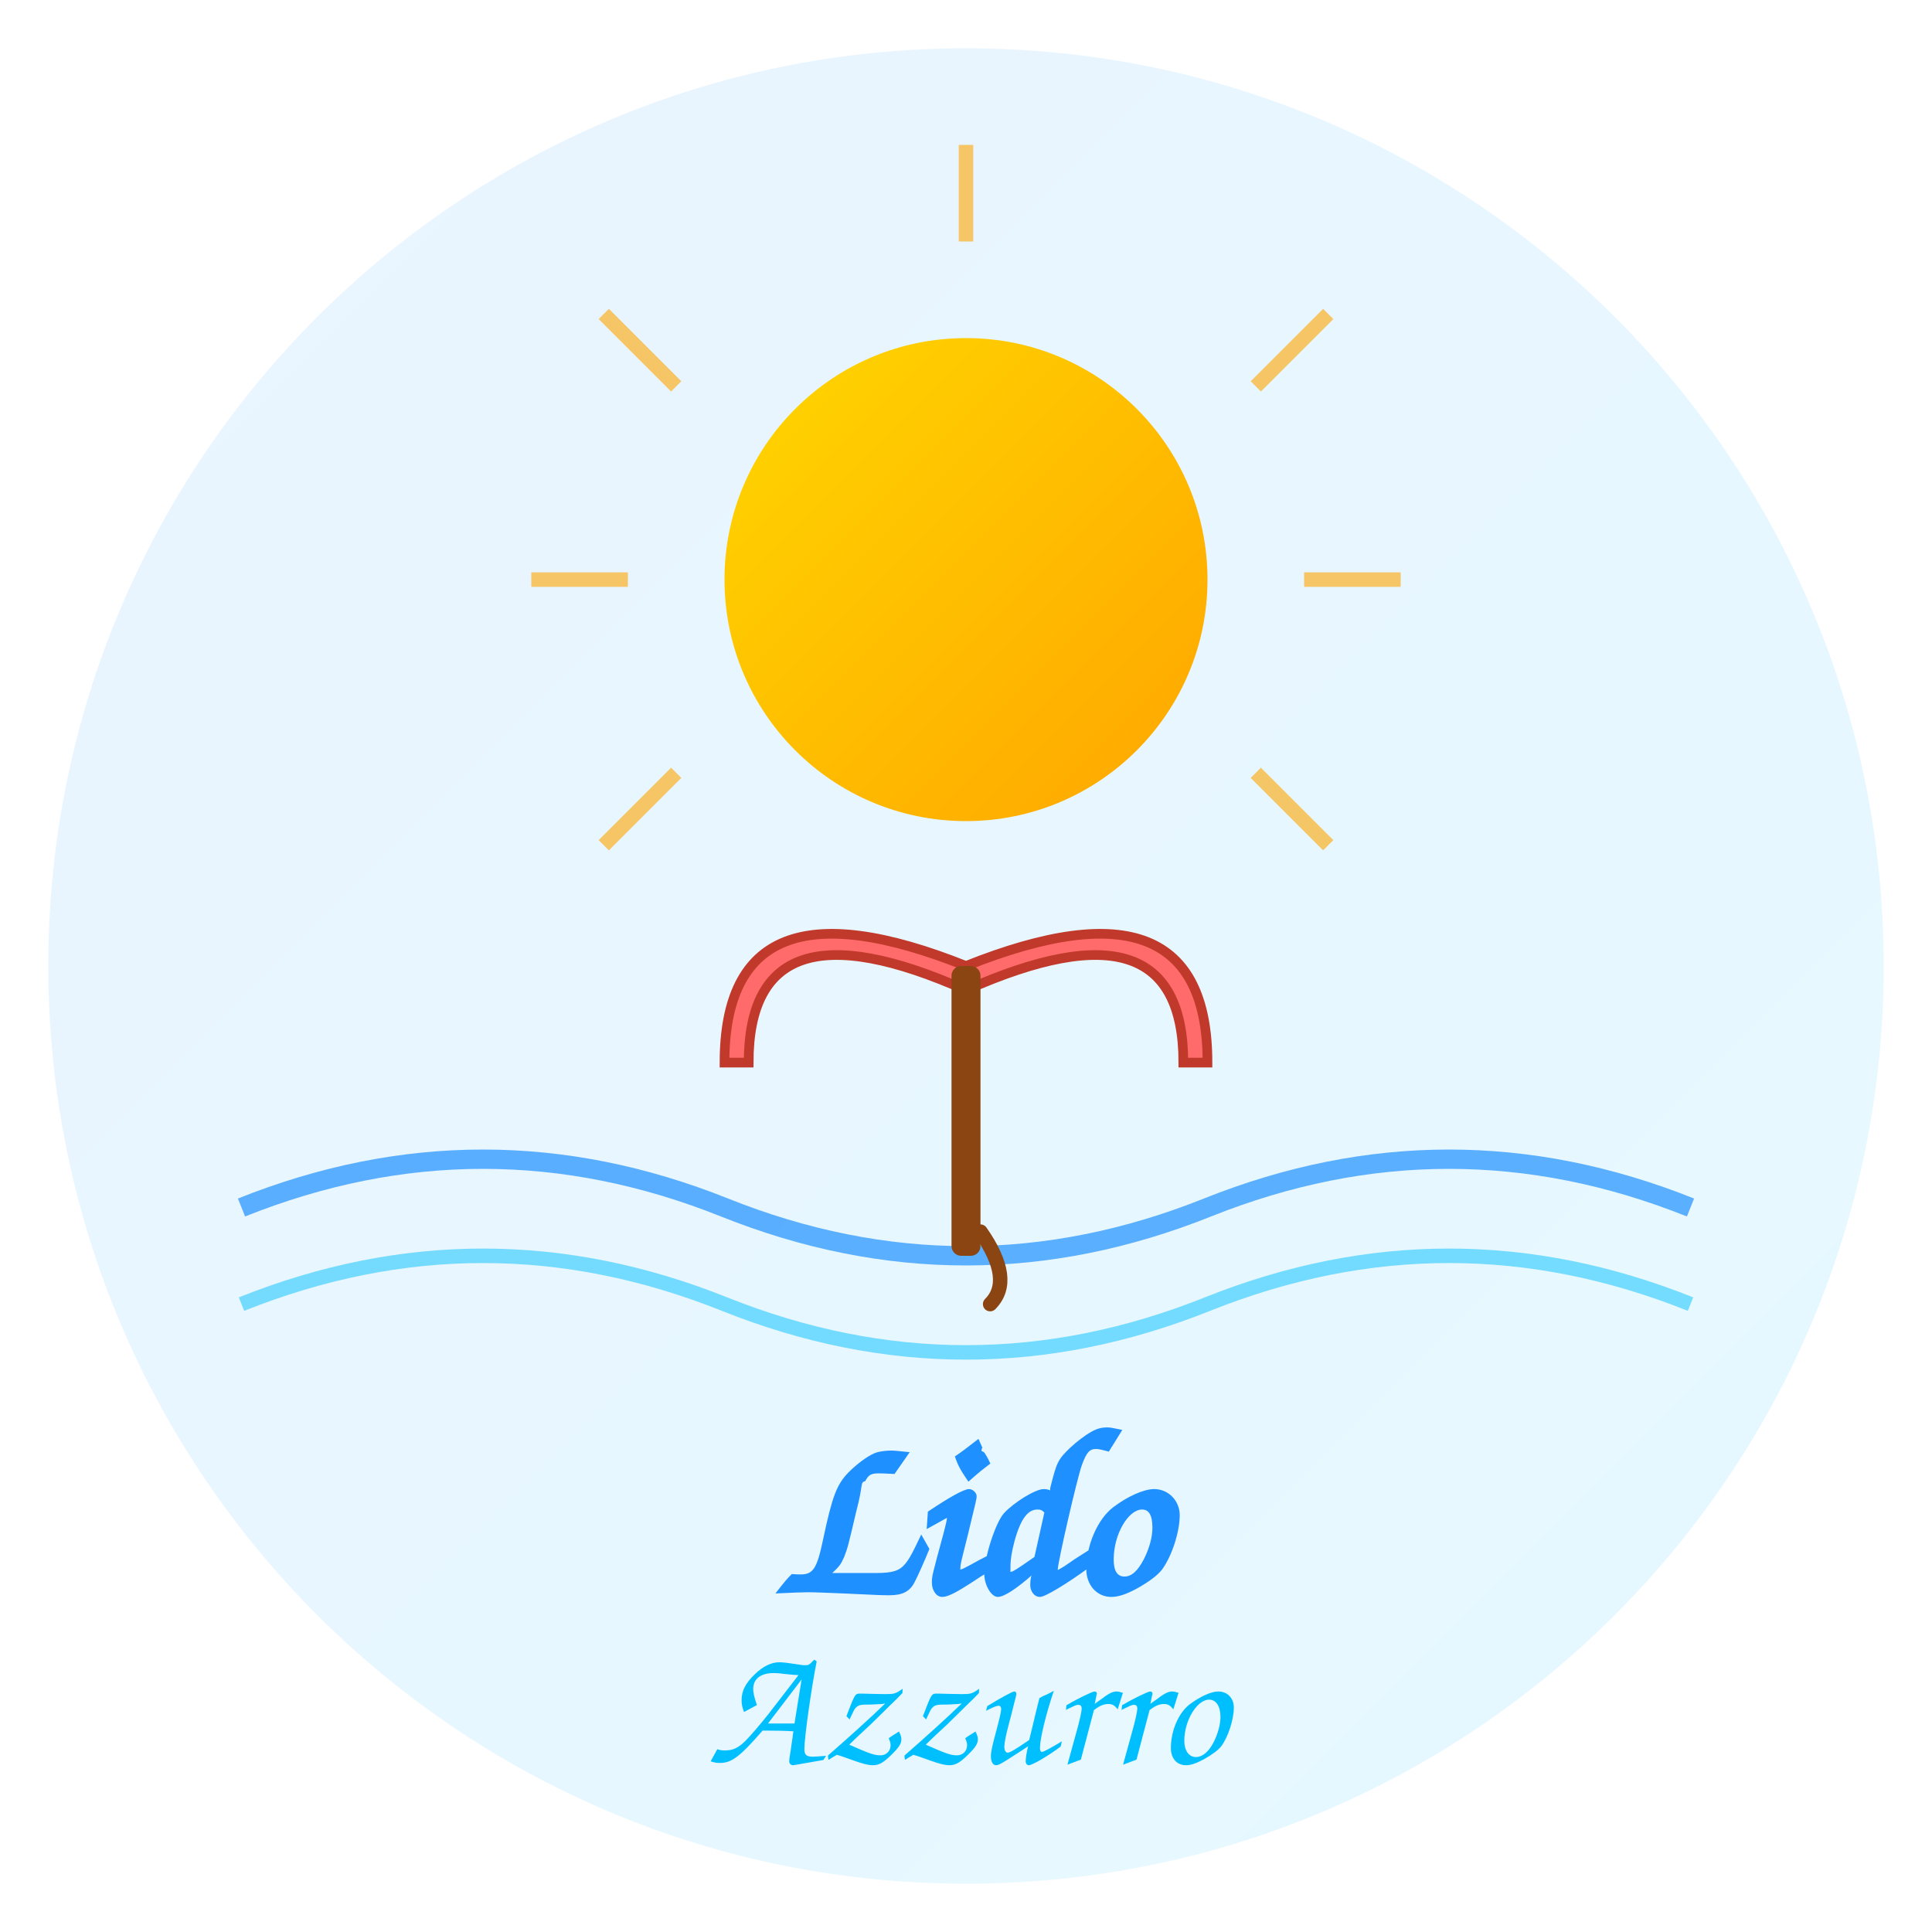
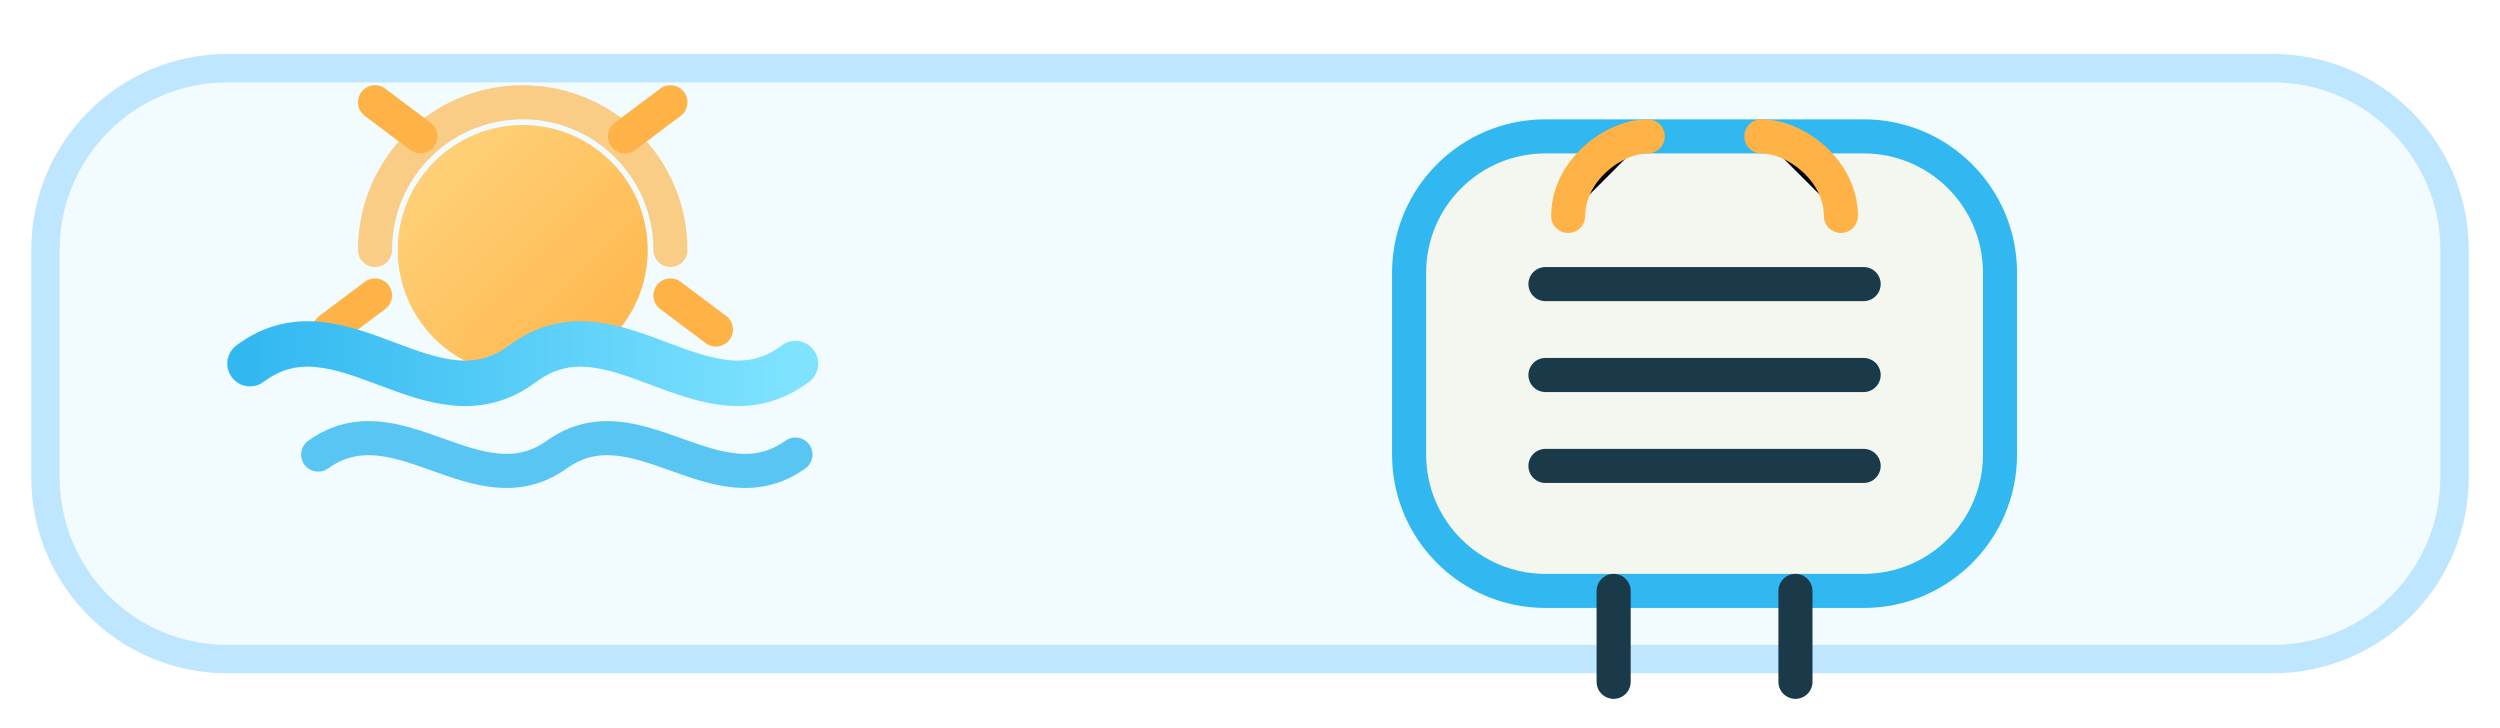
- <svg xmlns="http://www.w3.org/2000/svg" viewBox="0 0 400 400">
+ <svg xmlns="http://www.w3.org/2000/svg" viewBox="0 0 220 64" role="img" aria-labelledby="title desc">
  <defs>
-     <linearGradient id="oceanGrad" x1="0%" y1="0%" x2="100%" y2="100%">
-       <stop offset="0%" style="stop-color:#1e90ff;stop-opacity:1" />
-       <stop offset="100%" style="stop-color:#00bfff;stop-opacity:1" />
+     <linearGradient id="sunGrad" x1="0%" y1="0%" x2="100%" y2="100%">
+       <stop offset="0%" stop-color="#ffd580" />
+       <stop offset="100%" stop-color="#ffb347" />
    </linearGradient>
-     <linearGradient id="sunGrad" x1="0%" y1="0%" x2="100%" y2="100%">
-       <stop offset="0%" style="stop-color:#ffd700;stop-opacity:1" />
-       <stop offset="100%" style="stop-color:#ffa500;stop-opacity:1" />
+     <linearGradient id="waveGrad" x1="0%" y1="0%" x2="100%" y2="0%">
+       <stop offset="0%" stop-color="#32b8f0" />
+       <stop offset="100%" stop-color="#7fe3ff" />
    </linearGradient>
  </defs>
-   <circle cx="200" cy="200" r="190" fill="url(#oceanGrad)" opacity="0.1" />
-   <circle cx="200" cy="120" r="50" fill="url(#sunGrad)">
-     <animate attributeName="opacity" values="1;0.8;1" dur="3s" repeatCount="indefinite" />
-   </circle>
-   <g stroke="#ffa500" stroke-width="3" opacity="0.6">
-     <line x1="200" y1="50" x2="200" y2="30" />
-     <line x1="260" y1="80" x2="275" y2="65" />
-     <line x1="270" y1="120" x2="290" y2="120" />
-     <line x1="260" y1="160" x2="275" y2="175" />
-     <line x1="140" y1="80" x2="125" y2="65" />
-     <line x1="130" y1="120" x2="110" y2="120" />
-     <line x1="140" y1="160" x2="125" y2="175" />
+   <rect x="4" y="6" width="212" height="52" rx="16" ry="16" fill="rgba(127, 227, 255, 0.1)" stroke="#bfe6ff" stroke-width="2.5" />
+   <g transform="translate(46 22)">
+     <circle r="11" fill="url(#sunGrad)" />
+     <path d="M-13 0a13 13 0 0 1 26 0" fill="none" stroke="#ffb347" stroke-width="3" stroke-linecap="round" opacity="0.65" />
+     <path d="M-9 -10l-4 -3m22 3l4 -3m0 17l4 3m-30 -3l-4 3" stroke="#ffb347" stroke-width="3" stroke-linecap="round" />
  </g>
-   <path d="M 50 250 Q 100 230, 150 250 T 250 250 T 350 250" fill="none" stroke="#1e90ff" stroke-width="4" opacity="0.7">
-     <animate attributeName="d" values="M 50 250 Q 100 230, 150 250 T 250 250 T 350 250;                      M 50 250 Q 100 270, 150 250 T 250 250 T 350 250;                      M 50 250 Q 100 230, 150 250 T 250 250 T 350 250" dur="4s" repeatCount="indefinite" />
-   </path>
-   <path d="M 50 270 Q 100 250, 150 270 T 250 270 T 350 270" fill="none" stroke="#00bfff" stroke-width="3" opacity="0.5">
-     <animate attributeName="d" values="M 50 270 Q 100 250, 150 270 T 250 270 T 350 270;                      M 50 270 Q 100 290, 150 270 T 250 270 T 350 270;                      M 50 270 Q 100 250, 150 270 T 250 270 T 350 270" dur="3s" repeatCount="indefinite" />
-   </path>
-   <path d="M 200 200 Q 150 180, 150 220 L 155 220 Q 155 185, 200 205 Q 245 185, 245 220 L 250 220 Q 250 180, 200 200" fill="#ff6b6b" stroke="#c0392b" stroke-width="2" />
-   <rect x="197" y="200" width="6" height="60" fill="#8b4513" rx="2" />
-   <path d="M 203 255 Q 210 265, 205 270" fill="none" stroke="#8b4513" stroke-width="3" stroke-linecap="round" />
-   <text x="200" y="330" font-family="'Comfortaa', cursive" font-size="48" font-weight="700" fill="#1e90ff" text-anchor="middle">
-     Lido
-   </text>
-   <text x="200" y="365" font-family="'Comfortaa', cursive" font-size="36" font-weight="500" fill="#00bfff" text-anchor="middle">
-     Azzurro
-   </text>
+   <path d="M22 32c8-6 16 6 24 0s16 6 24 0" fill="none" stroke="url(#waveGrad)" stroke-width="4" stroke-linecap="round" />
+   <path d="M28 40c7-5 14 5 21 0s14 5 21 0" fill="none" stroke="#32b8f0" stroke-width="3" stroke-linecap="round" opacity="0.8" />
+   <g transform="translate(124 12)">
+     <rect x="0" y="0" width="52" height="40" rx="12" ry="12" fill="rgba(255, 213, 128, 0.12)" stroke="#32b8f0" stroke-width="3" />
+     <path d="M12 13h28M12 21h28M12 29h28" stroke="#1a3a4a" stroke-width="3" stroke-linecap="round" />
+     <path d="M14 7c0-4 4-7 7-7" stroke="#ffb347" stroke-width="3" stroke-linecap="round" />
+     <path d="M38 7c0-4-4-7-7-7" stroke="#ffb347" stroke-width="3" stroke-linecap="round" />
+     <path d="M18 40v8m16-8v8" stroke="#1a3a4a" stroke-width="3" stroke-linecap="round" />
+   </g>
</svg>
